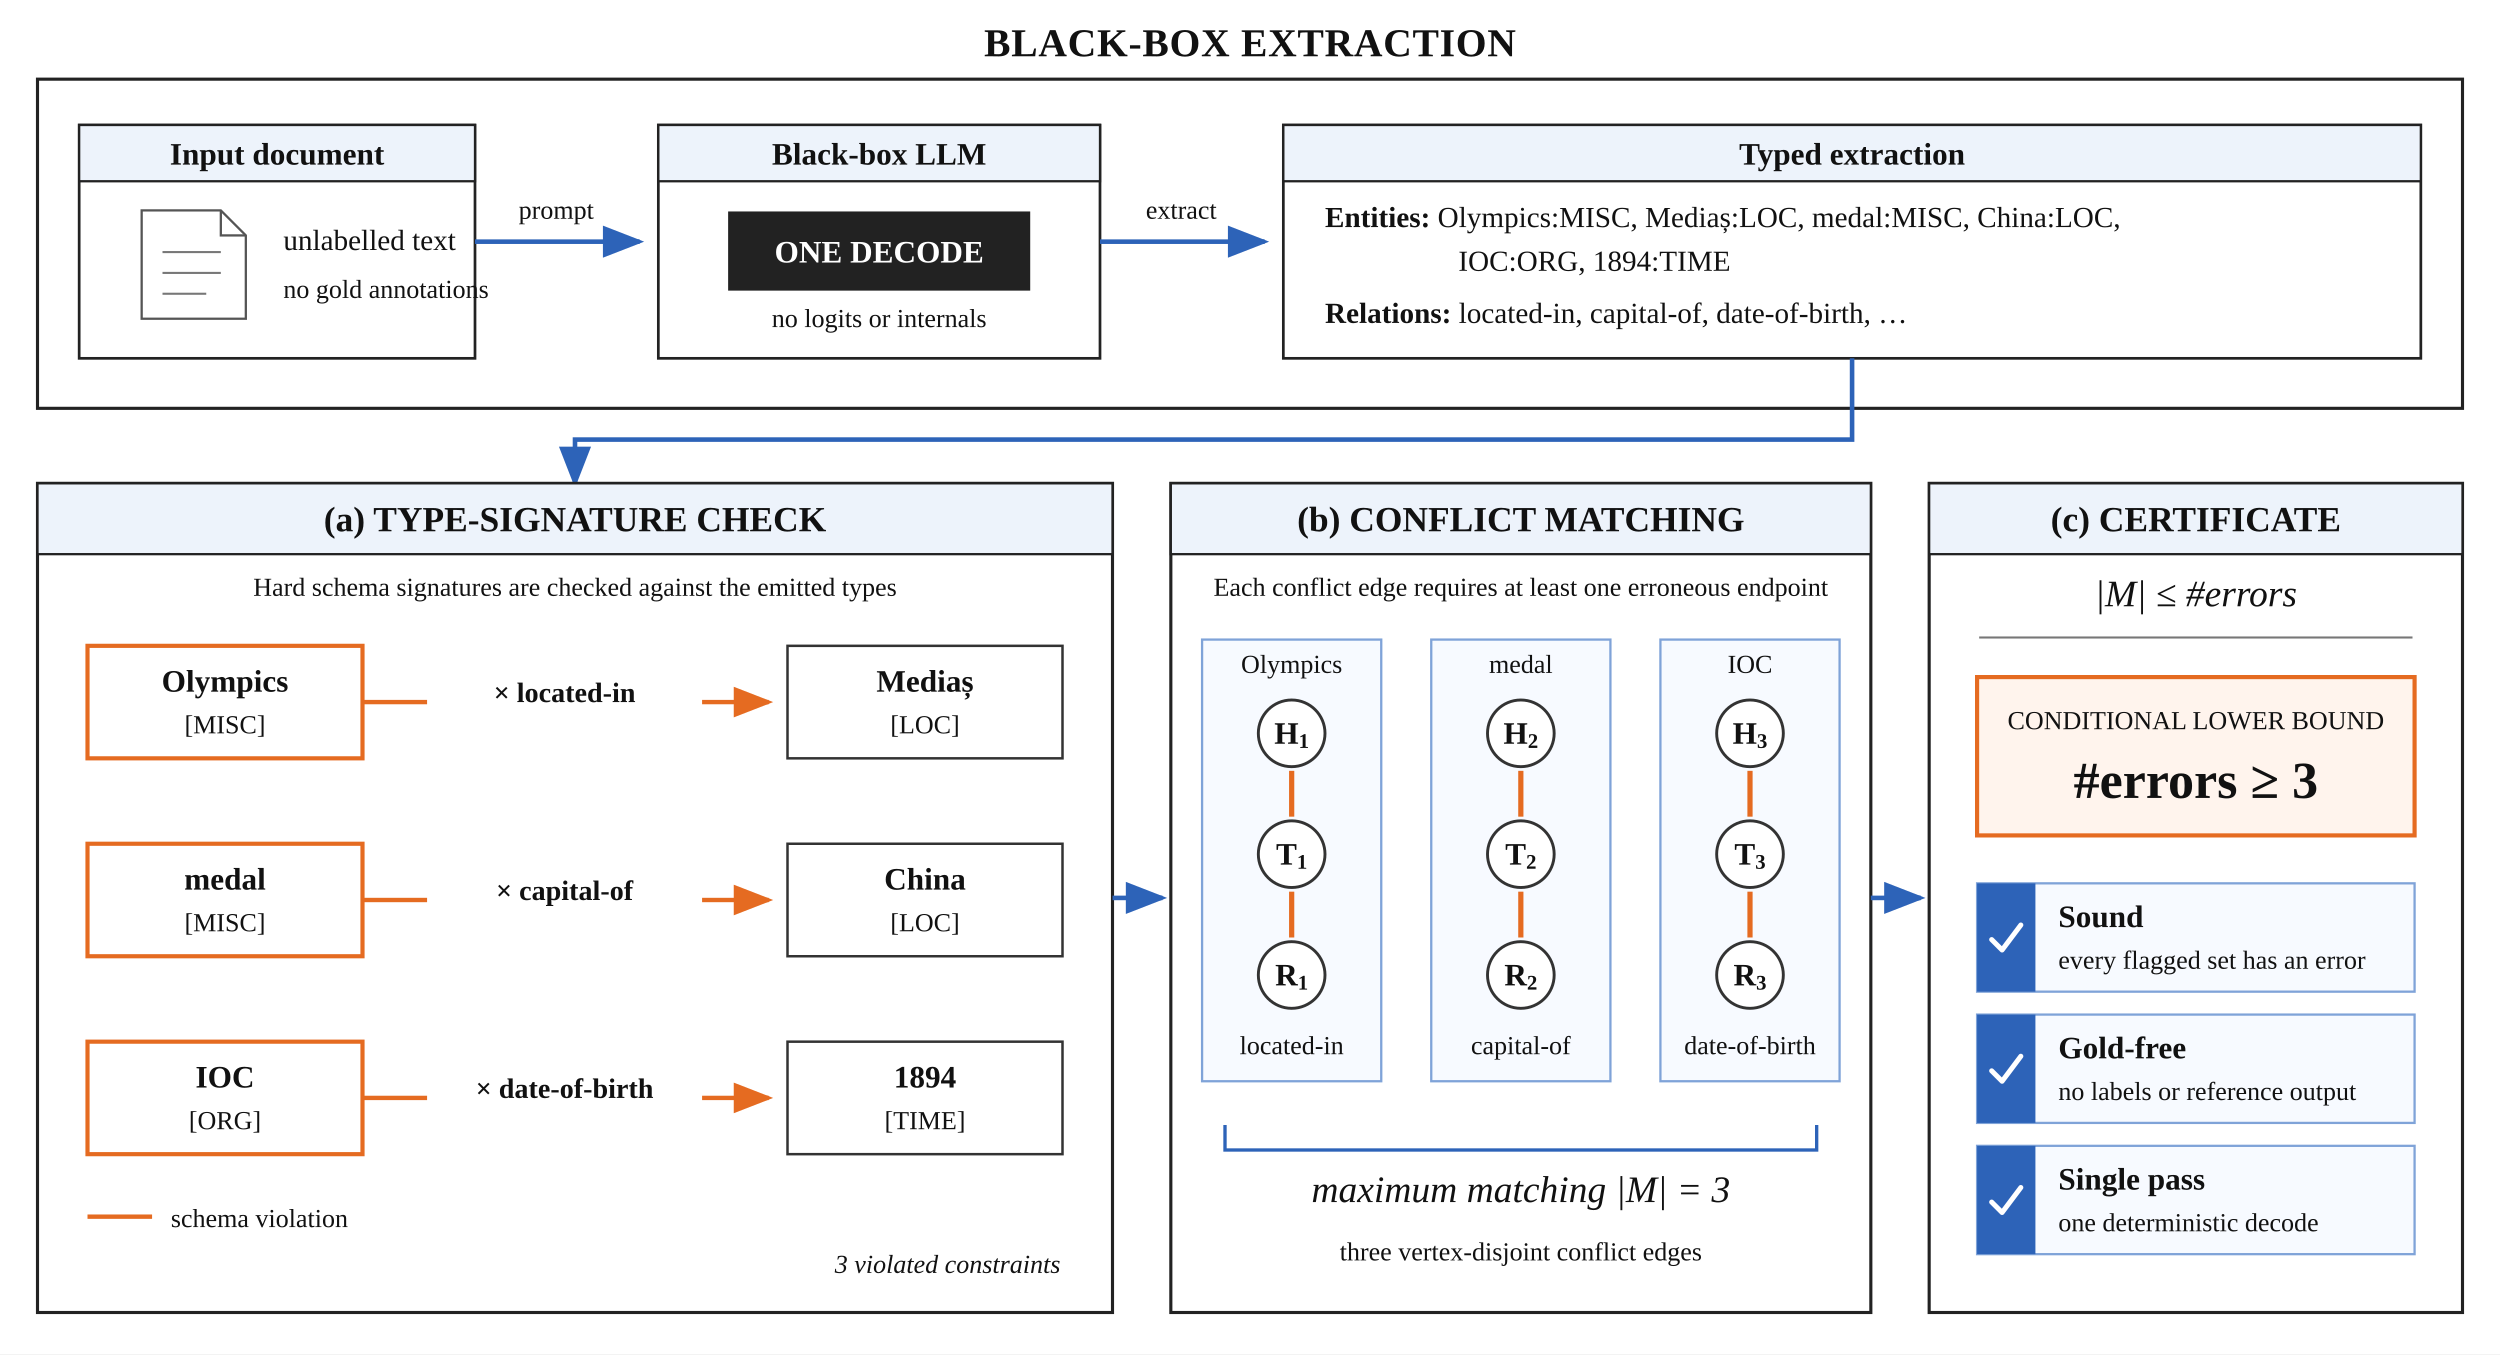
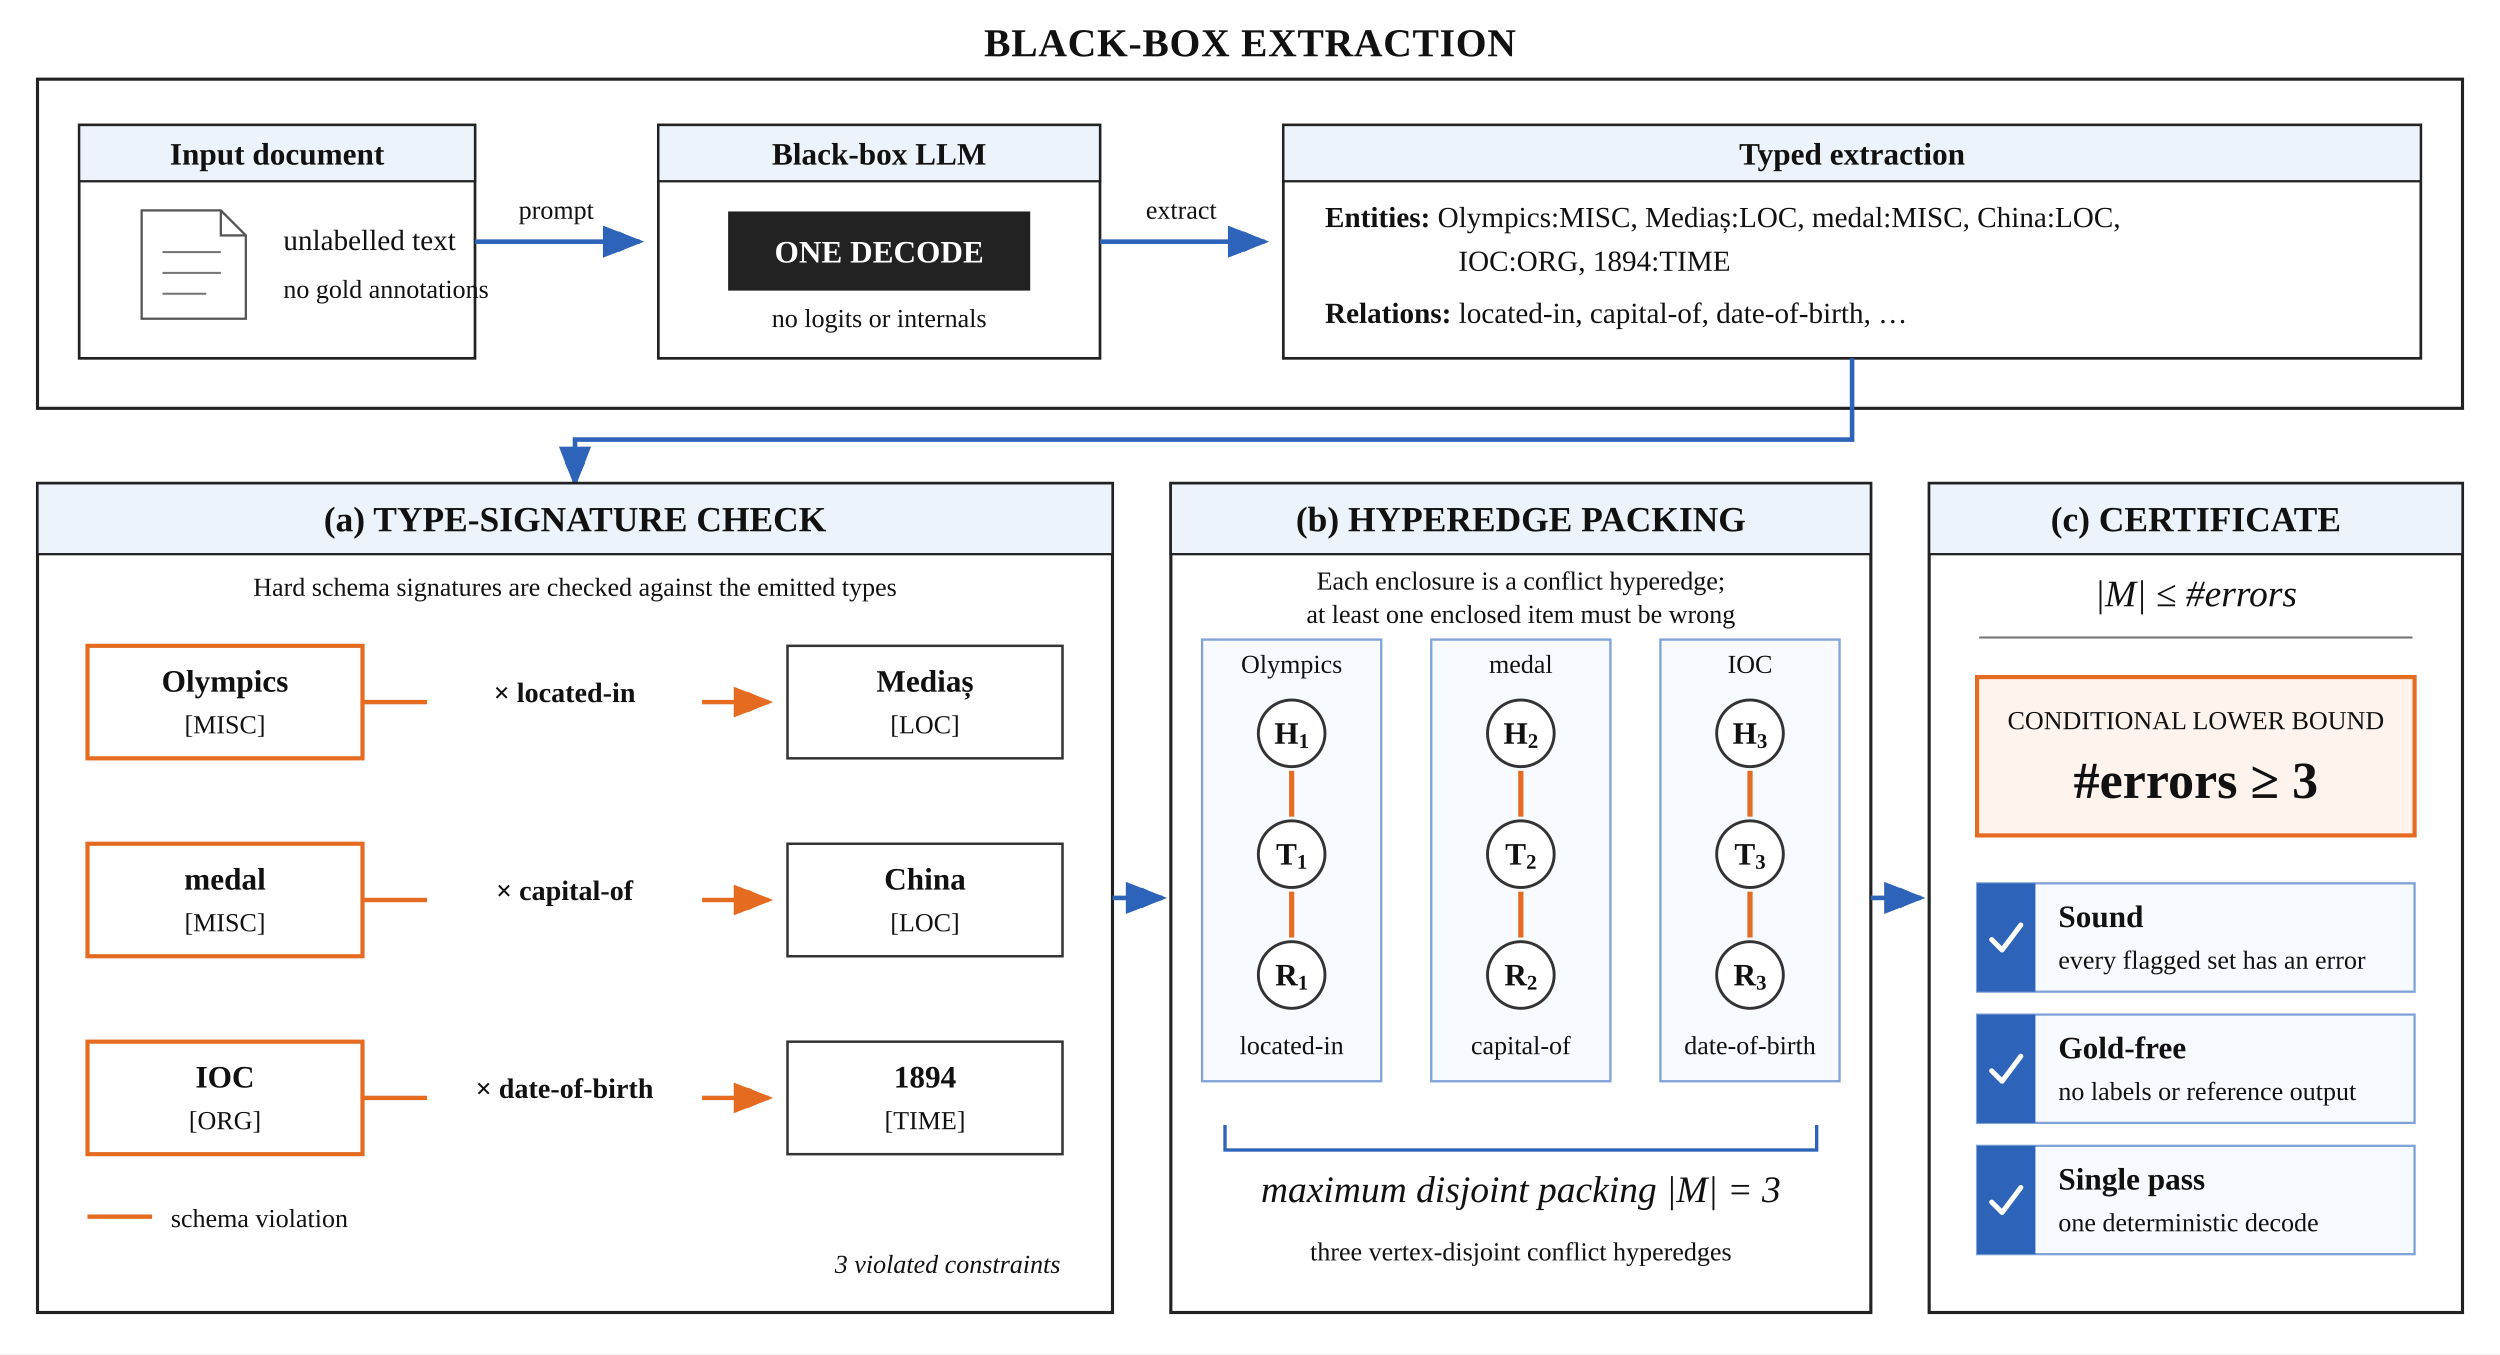
<svg xmlns="http://www.w3.org/2000/svg" viewBox="0 0 1200 650" width="1200" height="650">
  <style>
    text { font-family:'Times New Roman',Times,'Liberation Serif',serif; fill:#111111; }
    .section { font-size:19px; font-weight:700; letter-spacing:.35px; }
    .head { font-size:17px; font-weight:700; }
    .label { font-size:15px; font-weight:700; }
    .body { font-size:14px; }
    .small { font-size:12.5px; }
    .math { font-size:18px; font-style:italic; }
  </style>
  <defs>
    <marker id="blue-arrow" markerWidth="9" markerHeight="7" refX="8" refY="3.5" orient="auto">
      <polygon points="0,0 9,3.5 0,7" fill="#2d63b8" />
    </marker>
    <marker id="orange-arrow" markerWidth="9" markerHeight="7" refX="8" refY="3.5" orient="auto">
      <polygon points="0,0 9,3.5 0,7" fill="#e56b21" />
    </marker>
  </defs>
  <rect data-graph-role="background" width="1200" height="650" fill="#ffffff" />
  <text x="600" y="27" text-anchor="middle" class="section">BLACK-BOX EXTRACTION</text>
  <rect data-graph-role="container" x="18" y="38" width="1164" height="158" fill="#ffffff" stroke="#222222" stroke-width="1.5" />
  <rect data-graph-role="node" x="38" y="60" width="190" height="112" fill="#ffffff" stroke="#222222" stroke-width="1.3" />
  <rect x="38" y="60" width="190" height="27" fill="#edf3fb" stroke="#222222" stroke-width="1.1" />
  <text x="133" y="79" text-anchor="middle" class="label">Input document</text>
  <path d="M68,101 H106 L118,113 V153 H68 Z" fill="#ffffff" stroke="#555555" stroke-width="1.1" />
  <path d="M106,101 V113 H118" fill="none" stroke="#555555" stroke-width="1.1" />
  <line x1="78" y1="121" x2="106" y2="121" stroke="#777777" />
  <line x1="78" y1="131" x2="106" y2="131" stroke="#777777" />
  <line x1="78" y1="141" x2="99" y2="141" stroke="#777777" />
  <text x="136" y="120" class="body">unlabelled text</text>
  <text x="136" y="143" class="small" fill="#555555">no gold annotations</text>
  <line data-graph-role="edge" x1="228" y1="116" x2="307" y2="116" stroke="#2d63b8" stroke-width="2.2" marker-end="url(#blue-arrow)" />
+   <polygon points="307,116 297,111 297,121" fill="#2d63b8" />
  <text x="267" y="105" text-anchor="middle" class="small" fill="#2d63b8">prompt</text>
  <rect data-graph-role="node" x="316" y="60" width="212" height="112" fill="#ffffff" stroke="#222222" stroke-width="1.3" />
  <rect x="316" y="60" width="212" height="27" fill="#edf3fb" stroke="#222222" stroke-width="1.1" />
  <text x="422" y="79" text-anchor="middle" class="label">Black-box LLM</text>
  <rect x="350" y="102" width="144" height="37" fill="#222222" stroke="#222222" />
  <text x="422" y="126" text-anchor="middle" font-size="15" font-weight="700" style="fill:#ffffff">ONE DECODE</text>
  <text x="422" y="157" text-anchor="middle" class="small" fill="#555555">no logits or internals</text>
  <line data-graph-role="edge" x1="528" y1="116" x2="607" y2="116" stroke="#2d63b8" stroke-width="2.2" marker-end="url(#blue-arrow)" />
+   <polygon points="607,116 597,111 597,121" fill="#2d63b8" />
  <text x="567" y="105" text-anchor="middle" class="small" fill="#2d63b8">extract</text>
  <rect data-graph-role="node" x="616" y="60" width="546" height="112" fill="#ffffff" stroke="#222222" stroke-width="1.3" />
  <rect x="616" y="60" width="546" height="27" fill="#edf3fb" stroke="#222222" stroke-width="1.1" />
  <text x="889" y="79" text-anchor="middle" class="label">Typed extraction</text>
  <text x="636" y="109" class="body">
    <tspan font-weight="700">Entities:</tspan> Olympics:MISC, Mediaș:LOC, medal:MISC, China:LOC,</text>
  <text x="700" y="130" class="body">IOC:ORG, 1894:TIME</text>
  <text x="636" y="155" class="body">
    <tspan font-weight="700">Relations:</tspan> located-in, capital-of, date-of-birth, …</text>
  <path data-graph-role="edge" d="M889,172 V211 H276 V232" fill="none" stroke="#2d63b8" stroke-width="2.2" marker-end="url(#blue-arrow)" />
+   <polygon points="276,232 271,222 281,222" fill="#2d63b8" />
  <rect data-graph-role="container" x="18" y="232" width="516" height="398" fill="#ffffff" stroke="#222222" stroke-width="1.5" />
  <rect x="18" y="232" width="516" height="34" fill="#edf3fb" stroke="#222222" stroke-width="1.1" />
  <text x="276" y="255" text-anchor="middle" class="head">(a) TYPE-SIGNATURE CHECK</text>
  <text x="276" y="286" text-anchor="middle" class="small">Hard schema signatures are checked against the emitted types</text>
  <rect data-graph-role="node" x="42" y="310" width="132" height="54" fill="#ffffff" stroke="#e56b21" stroke-width="2.0" />
  <text x="108" y="332" text-anchor="middle" class="label">Olympics</text>
  <text x="108" y="352" text-anchor="middle" class="small" fill="#e56b21">[MISC]</text>
  <rect data-graph-role="node" x="378" y="310" width="132" height="54" fill="#ffffff" stroke="#333333" stroke-width="1.2" />
  <text x="444" y="332" text-anchor="middle" class="label">Mediaș</text>
  <text x="444" y="352" text-anchor="middle" class="small" fill="#333333">[LOC]</text>
  <line data-graph-role="edge" x1="174" y1="337" x2="369" y2="337" stroke="#e56b21" stroke-width="2.1" marker-end="url(#orange-arrow)" />
+   <polygon points="369,337 359,332 359,342" fill="#e56b21" />
  <rect x="205" y="320" width="132" height="23" fill="#ffffff" />
  <text x="271" y="337" text-anchor="middle" font-size="13.5" font-weight="700" fill="#b74c13">×  located-in</text>
  <rect data-graph-role="node" x="42" y="405" width="132" height="54" fill="#ffffff" stroke="#e56b21" stroke-width="2.0" />
  <text x="108" y="427" text-anchor="middle" class="label">medal</text>
  <text x="108" y="447" text-anchor="middle" class="small" fill="#e56b21">[MISC]</text>
  <rect data-graph-role="node" x="378" y="405" width="132" height="54" fill="#ffffff" stroke="#333333" stroke-width="1.2" />
  <text x="444" y="427" text-anchor="middle" class="label">China</text>
  <text x="444" y="447" text-anchor="middle" class="small" fill="#333333">[LOC]</text>
  <line data-graph-role="edge" x1="174" y1="432" x2="369" y2="432" stroke="#e56b21" stroke-width="2.1" marker-end="url(#orange-arrow)" />
+   <polygon points="369,432 359,427 359,437" fill="#e56b21" />
  <rect x="205" y="415" width="132" height="23" fill="#ffffff" />
  <text x="271" y="432" text-anchor="middle" font-size="13.5" font-weight="700" fill="#b74c13">×  capital-of</text>
  <rect data-graph-role="node" x="42" y="500" width="132" height="54" fill="#ffffff" stroke="#e56b21" stroke-width="2.0" />
  <text x="108" y="522" text-anchor="middle" class="label">IOC</text>
  <text x="108" y="542" text-anchor="middle" class="small" fill="#e56b21">[ORG]</text>
  <rect data-graph-role="node" x="378" y="500" width="132" height="54" fill="#ffffff" stroke="#333333" stroke-width="1.2" />
  <text x="444" y="522" text-anchor="middle" class="label">1894</text>
  <text x="444" y="542" text-anchor="middle" class="small" fill="#333333">[TIME]</text>
  <line data-graph-role="edge" x1="174" y1="527" x2="369" y2="527" stroke="#e56b21" stroke-width="2.1" marker-end="url(#orange-arrow)" />
+   <polygon points="369,527 359,522 359,532" fill="#e56b21" />
  <rect x="205" y="510" width="132" height="23" fill="#ffffff" />
  <text x="271" y="527" text-anchor="middle" font-size="13.5" font-weight="700" fill="#b74c13">×  date-of-birth</text>
  <line x1="42" y1="584" x2="73" y2="584" stroke="#e56b21" stroke-width="2.1" />
  <text x="82" y="589" class="small" fill="#b74c13">schema violation</text>
  <text x="509" y="611" text-anchor="end" class="small" font-style="italic">3 violated constraints</text>
  <line data-graph-role="edge" x1="534" y1="431" x2="558" y2="431" stroke="#2d63b8" stroke-width="2.2" marker-end="url(#blue-arrow)" />
+   <polygon points="558,431 548,426 548,436" fill="#2d63b8" />
  <rect data-graph-role="container" x="562" y="232" width="336" height="398" fill="#ffffff" stroke="#222222" stroke-width="1.5" />
  <rect x="562" y="232" width="336" height="34" fill="#edf3fb" stroke="#222222" stroke-width="1.1" />
-   <text x="730" y="255" text-anchor="middle" class="head">(b) CONFLICT MATCHING</text>
-   <text x="730" y="286" text-anchor="middle" class="small">Each conflict edge requires at least one erroneous endpoint</text>
+   <text x="730" y="255" text-anchor="middle" class="head">(b) HYPEREDGE PACKING</text>
+   <text x="730" y="283" text-anchor="middle" class="small">Each enclosure is a conflict hyperedge;</text>
+   <text x="730" y="299" text-anchor="middle" class="small">at least one enclosed item must be wrong</text>
  <rect data-graph-role="container" x="577" y="307" width="86" height="212" fill="#f7faff" stroke="#7fa3d8" stroke-width="1.1" />
  <line data-graph-role="edge" x1="620" y1="370" x2="620" y2="392" stroke="#e56b21" stroke-width="2.5" />
  <line data-graph-role="edge" x1="620" y1="428" x2="620" y2="450" stroke="#e56b21" stroke-width="2.5" />
  <circle data-graph-role="node" cx="620" cy="352" r="16" fill="#ffffff" stroke="#333333" stroke-width="1.4" />
  <circle data-graph-role="node" cx="620" cy="410" r="16" fill="#ffffff" stroke="#333333" stroke-width="1.4" />
  <circle data-graph-role="node" cx="620" cy="468" r="16" fill="#ffffff" stroke="#333333" stroke-width="1.4" />
  <text x="620" y="357" text-anchor="middle" class="label">H<tspan baseline-shift="sub" font-size="10">1</tspan>
  </text>
  <text x="620" y="415" text-anchor="middle" class="label">T<tspan baseline-shift="sub" font-size="10">1</tspan>
  </text>
  <text x="620" y="473" text-anchor="middle" class="label">R<tspan baseline-shift="sub" font-size="10">1</tspan>
  </text>
  <text x="620" y="323" text-anchor="middle" class="small">Olympics</text>
  <text x="620" y="506" text-anchor="middle" class="small">located-in</text>
  <rect data-graph-role="container" x="687" y="307" width="86" height="212" fill="#f7faff" stroke="#7fa3d8" stroke-width="1.1" />
  <line data-graph-role="edge" x1="730" y1="370" x2="730" y2="392" stroke="#e56b21" stroke-width="2.5" />
  <line data-graph-role="edge" x1="730" y1="428" x2="730" y2="450" stroke="#e56b21" stroke-width="2.5" />
  <circle data-graph-role="node" cx="730" cy="352" r="16" fill="#ffffff" stroke="#333333" stroke-width="1.4" />
  <circle data-graph-role="node" cx="730" cy="410" r="16" fill="#ffffff" stroke="#333333" stroke-width="1.4" />
  <circle data-graph-role="node" cx="730" cy="468" r="16" fill="#ffffff" stroke="#333333" stroke-width="1.4" />
  <text x="730" y="357" text-anchor="middle" class="label">H<tspan baseline-shift="sub" font-size="10">2</tspan>
  </text>
  <text x="730" y="415" text-anchor="middle" class="label">T<tspan baseline-shift="sub" font-size="10">2</tspan>
  </text>
  <text x="730" y="473" text-anchor="middle" class="label">R<tspan baseline-shift="sub" font-size="10">2</tspan>
  </text>
  <text x="730" y="323" text-anchor="middle" class="small">medal</text>
  <text x="730" y="506" text-anchor="middle" class="small">capital-of</text>
  <rect data-graph-role="container" x="797" y="307" width="86" height="212" fill="#f7faff" stroke="#7fa3d8" stroke-width="1.1" />
  <line data-graph-role="edge" x1="840" y1="370" x2="840" y2="392" stroke="#e56b21" stroke-width="2.5" />
  <line data-graph-role="edge" x1="840" y1="428" x2="840" y2="450" stroke="#e56b21" stroke-width="2.5" />
  <circle data-graph-role="node" cx="840" cy="352" r="16" fill="#ffffff" stroke="#333333" stroke-width="1.4" />
  <circle data-graph-role="node" cx="840" cy="410" r="16" fill="#ffffff" stroke="#333333" stroke-width="1.4" />
  <circle data-graph-role="node" cx="840" cy="468" r="16" fill="#ffffff" stroke="#333333" stroke-width="1.4" />
  <text x="840" y="357" text-anchor="middle" class="label">H<tspan baseline-shift="sub" font-size="10">3</tspan>
  </text>
  <text x="840" y="415" text-anchor="middle" class="label">T<tspan baseline-shift="sub" font-size="10">3</tspan>
  </text>
  <text x="840" y="473" text-anchor="middle" class="label">R<tspan baseline-shift="sub" font-size="10">3</tspan>
  </text>
  <text x="840" y="323" text-anchor="middle" class="small">IOC</text>
  <text x="840" y="506" text-anchor="middle" class="small">date-of-birth</text>
  <path d="M588,540 V552 H872 V540" fill="none" stroke="#2d63b8" stroke-width="1.6" />
-   <text x="730" y="577" text-anchor="middle" class="math">maximum matching  |M| = 3</text>
-   <text x="730" y="605" text-anchor="middle" class="small" fill="#2d63b8">three vertex-disjoint conflict edges</text>
+   <text x="730" y="577" text-anchor="middle" class="math">maximum disjoint packing  |M| = 3</text>
+   <text x="730" y="605" text-anchor="middle" class="small" fill="#2d63b8">three vertex-disjoint conflict hyperedges</text>
  <line data-graph-role="edge" x1="898" y1="431" x2="922" y2="431" stroke="#2d63b8" stroke-width="2.2" marker-end="url(#blue-arrow)" />
+   <polygon points="922,431 912,426 912,436" fill="#2d63b8" />
  <rect data-graph-role="container" x="926" y="232" width="256" height="398" fill="#ffffff" stroke="#222222" stroke-width="1.5" />
  <rect x="926" y="232" width="256" height="34" fill="#edf3fb" stroke="#222222" stroke-width="1.1" />
  <text x="1054" y="255" text-anchor="middle" class="head">(c) CERTIFICATE</text>
  <text x="1054" y="291" text-anchor="middle" class="math">|M| ≤ #errors</text>
  <line x1="950" y1="306" x2="1158" y2="306" stroke="#777777" stroke-width="1" />
  <rect data-graph-role="node" x="949" y="325" width="210" height="76" fill="#fff4ed" stroke="#e56b21" stroke-width="2" />
  <text x="1054" y="350" text-anchor="middle" class="small" fill="#b74c13">CONDITIONAL LOWER BOUND</text>
  <text x="1054" y="383" text-anchor="middle" font-size="25" font-weight="700" fill="#b74c13">#errors ≥ 3</text>
  <rect x="949" y="424" width="210" height="52" fill="#f7faff" stroke="#7fa3d8" stroke-width="1.1" />
  <rect x="949" y="424" width="28" height="52" fill="#2d63b8" />
  <path d="M956,451 l5,5 l9,-12" fill="none" stroke="#ffffff" stroke-width="2.4" stroke-linecap="round" stroke-linejoin="round" />
  <text x="988" y="445" class="label">Sound</text>
  <text x="988" y="465" class="small" fill="#555555">every flagged set has an error</text>
  <rect x="949" y="487" width="210" height="52" fill="#f7faff" stroke="#7fa3d8" stroke-width="1.1" />
  <rect x="949" y="487" width="28" height="52" fill="#2d63b8" />
  <path d="M956,514 l5,5 l9,-12" fill="none" stroke="#ffffff" stroke-width="2.4" stroke-linecap="round" stroke-linejoin="round" />
  <text x="988" y="508" class="label">Gold-free</text>
  <text x="988" y="528" class="small" fill="#555555">no labels or reference output</text>
  <rect x="949" y="550" width="210" height="52" fill="#f7faff" stroke="#7fa3d8" stroke-width="1.1" />
  <rect x="949" y="550" width="28" height="52" fill="#2d63b8" />
  <path d="M956,577 l5,5 l9,-12" fill="none" stroke="#ffffff" stroke-width="2.4" stroke-linecap="round" stroke-linejoin="round" />
  <text x="988" y="571" class="label">Single pass</text>
  <text x="988" y="591" class="small" fill="#555555">one deterministic decode</text>
</svg>
